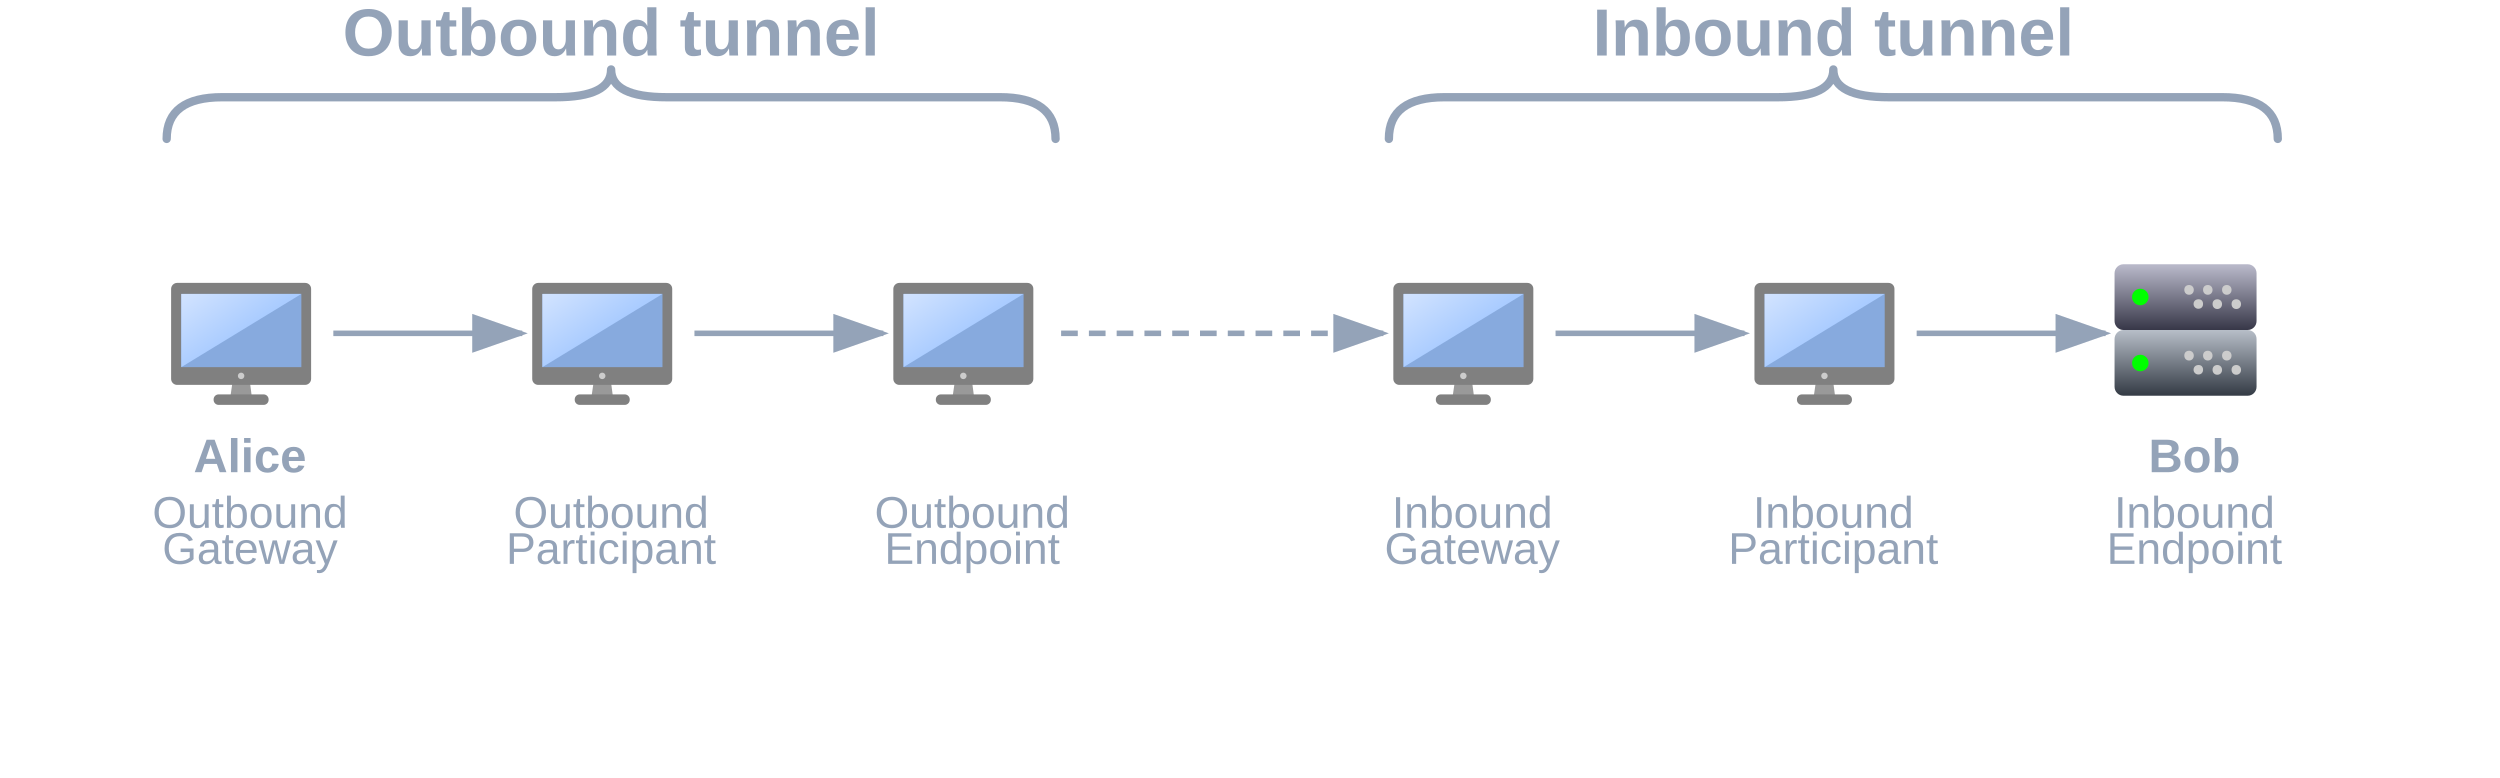
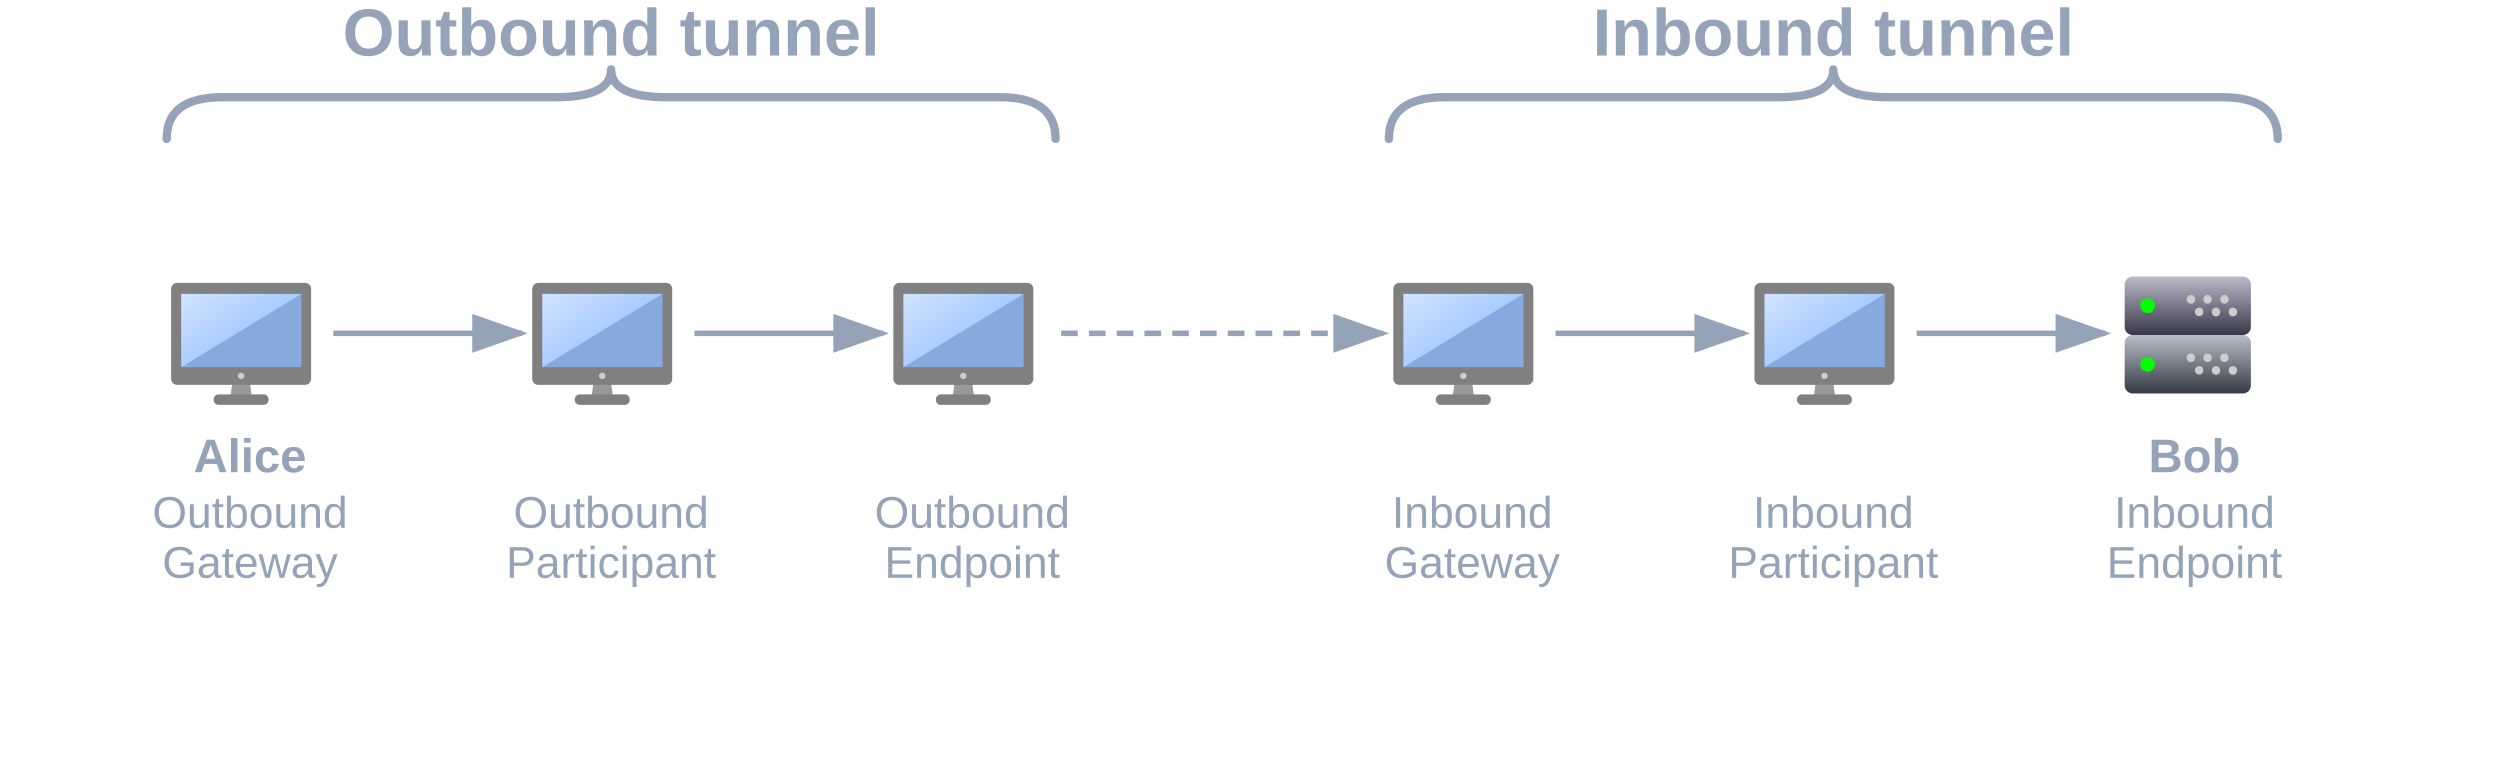
<svg xmlns="http://www.w3.org/2000/svg" viewBox="0 0 900 280">
  <defs>
    <style>
      .title { font-family: Arial, sans-serif; font-size: 24px; font-weight: bold; fill: #94a3b8; text-anchor: middle; }
      .label { font-family: Arial, sans-serif; font-size: 16px; font-weight: 500; fill: #94a3b8; text-anchor: middle; }
-       .name { font-family: Arial, sans-serif; font-size: 17px; fill: #94a3b8; text-anchor: middle; font-weight: bold; }
+       .name { font-family: Arial, sans-serif; font-size: 17px; fill: #94a3b8; text-anchor: middle; font-weight: 600; }
      .brace { fill: none; stroke: #94a3b8; stroke-width: 3; stroke-linecap: round; stroke-linejoin: round; }
      .arrow { fill: none; stroke: #94a3b8; stroke-width: 2; }
      .dashed-arrow { fill: none; stroke: #94a3b8; stroke-width: 2; stroke-dasharray: 6,4; }
    </style>
    <linearGradient id="client-grad" x1="7.8" x2="23.1" y1="10.4" y2="33.3" gradientUnits="userSpaceOnUse">
      <stop offset="0" stop-color="#d5e5ff" />
      <stop offset="1" stop-color="#acf" />
    </linearGradient>
    <g id="client">
      <path fill="#999" d="M35.2 44.9l1 7.6h-8.4l1.1-7.6z" />
      <path fill="gray" d="M60 46c0 1.3-1.1 2.4-2.4 2.4H6.4A2.4 2.4 0 014 46V10c0-1.3 1.1-2.4 2.4-2.4h51.2c1.3 0 2.4 1 2.4 2.4zM23 52.2h18a2 2 45 012 2v.2a2 2 135 01-2 2H23a2 2 45 01-2-2v-.2a2 2 135 012-2z" />
      <circle cx="32" cy="44.8" r="1.3" fill="#ccc" />
      <path fill="#87aade" d="M8.1 12v29.3h48V12z" />
      <path fill="url(#client-grad)" d="M7.5 12.5v29l49-29z" transform="matrix(.98 0 0 1.01 .7 -.6)" />
    </g>
    <linearGradient id="server-grad-b" x1="27.2" x2="27.2" y1="6.3" y2="32" gradientUnits="userSpaceOnUse">
      <stop offset="0" stop-color="#b7b7c8" />
      <stop offset="1" stop-color="#373748" />
    </linearGradient>
    <linearGradient id="server-grad-a" x1="32.8" x2="32.8" y1="32" y2="57.6" gradientUnits="userSpaceOnUse">
      <stop offset="0" stop-color="#b7bec8" />
      <stop offset="1" stop-color="#373e48" />
    </linearGradient>
    <path id="server-dot" d="M50.4 42.2c0 1.2-.8 2-1.9 2s-1.9-.8-1.9-2 .8-1.9 1.9-1.9 1.9.8 1.9 2" />
    <g id="server">
      <path fill="url(#server-grad-a)" d="M56.8 58.3H7.2c-2 0-3.6-1.6-3.6-3.6V35.6c0-2 1.6-3.6 3.6-3.6h49.6c2 0 3.6 1.6 3.6 3.6v19.1c0 2-1.6 3.6-3.6 3.6" />
      <path fill="url(#server-grad-b)" d="M56.8 32H7.2c-2 0-3.6-1.6-3.6-3.6V9.3c0-2 1.6-3.6 3.6-3.6h49.6c2 0 3.6 1.6 3.6 3.6v19.1c0 2-1.6 3.6-3.6 3.6" />
      <g fill="#ccc">
        <use href="#server-dot" />
        <use href="#server-dot" x="-7.6" />
        <use href="#server-dot" x="3.8" y="5.7" />
        <use href="#server-dot" x="-3.8" y="5.7" />
        <use href="#server-dot" x="-15.1" />
        <path d="M39 47.9c0 1.1-.7 1.9-1.9 1.9-1 0-1.9-.8-1.9-1.9s.8-1.9 2-1.9 1.8.8 1.8 1.9" />
        <use href="#server-dot" y="-26.3" />
        <use href="#server-dot" x="-7.6" y="-26.3" />
        <use href="#server-dot" x="3.8" y="-20.6" />
        <use href="#server-dot" x="-3.8" y="-20.6" />
        <use href="#server-dot" x="-15.1" y="-26.3" />
        <path d="M39 21.6c0 1.1-.7 1.9-1.9 1.9-1 0-1.9-.8-1.9-1.9s.8-1.9 2-1.9 1.8.8 1.8 1.9" />
      </g>
      <g fill="#0f0">
        <circle cx="13.9" cy="45.2" r="3.3" />
        <circle cx="13.9" cy="18.8" r="3.3" />
      </g>
    </g>
    <marker id="arrowhead" markerWidth="10" markerHeight="7" refX="9" refY="3.5" orient="auto">
      <polygon points="0 0, 10 3.5, 0 7" fill="#94a3b8" />
    </marker>
  </defs>
  <path class="brace" d="M 60 50 Q 60 35, 80 35 L 200 35 Q 220 35, 220 25 Q 220 35, 240 35 L 360 35 Q 380 35, 380 50" />
  <path class="brace" d="M 500 50 Q 500 35, 520 35 L 640 35 Q 660 35, 660 25 Q 660 35, 680 35 L 800 35 Q 820 35, 820 50" />
  <text x="220" y="20" class="title">Outbound tunnel</text>
  <text x="660" y="20" class="title">Inbound tunnel</text>
  <g transform="translate(58, 95) scale(0.9)">
    <use href="#client" />
  </g>
  <text x="90" y="170" class="name">Alice</text>
  <text x="90" y="190" class="label">Outbound</text>
-   <text x="90" y="203" class="label">Gateway</text>
+   <text x="90" y="208" class="label">Gateway</text>
  <g transform="translate(188, 95) scale(0.9)">
    <use href="#client" />
  </g>
  <text x="220" y="190" class="label">Outbound</text>
-   <text x="220" y="203" class="label">Participant</text>
+   <text x="220" y="208" class="label">Participant</text>
  <g transform="translate(318, 95) scale(0.9)">
    <use href="#client" />
  </g>
  <text x="350" y="190" class="label">Outbound</text>
-   <text x="350" y="203" class="label">Endpoint</text>
+   <text x="350" y="208" class="label">Endpoint</text>
  <g transform="translate(498, 95) scale(0.9)">
    <use href="#client" />
  </g>
  <text x="530" y="190" class="label">Inbound</text>
-   <text x="530" y="203" class="label">Gateway</text>
+   <text x="530" y="208" class="label">Gateway</text>
  <g transform="translate(628, 95) scale(0.9)">
    <use href="#client" />
  </g>
  <text x="660" y="190" class="label">Inbound</text>
-   <text x="660" y="203" class="label">Participant</text>
-   <g transform="translate(758, 90) scale(0.9)">
+   <text x="660" y="208" class="label">Participant</text>
+   <g transform="translate(762, 95) scale(0.8)">
    <use href="#server" />
  </g>
  <text x="790" y="170" class="name">Bob</text>
  <text x="790" y="190" class="label">Inbound</text>
-   <text x="790" y="203" class="label">Endpoint</text>
+   <text x="790" y="208" class="label">Endpoint</text>
  <line x1="120" y1="120" x2="188" y2="120" class="arrow" marker-end="url(#arrowhead)" />
  <line x1="250" y1="120" x2="318" y2="120" class="arrow" marker-end="url(#arrowhead)" />
  <line x1="382" y1="120" x2="498" y2="120" class="dashed-arrow" marker-end="url(#arrowhead)" />
  <line x1="560" y1="120" x2="628" y2="120" class="arrow" marker-end="url(#arrowhead)" />
  <line x1="690" y1="120" x2="758" y2="120" class="arrow" marker-end="url(#arrowhead)" />
</svg>
